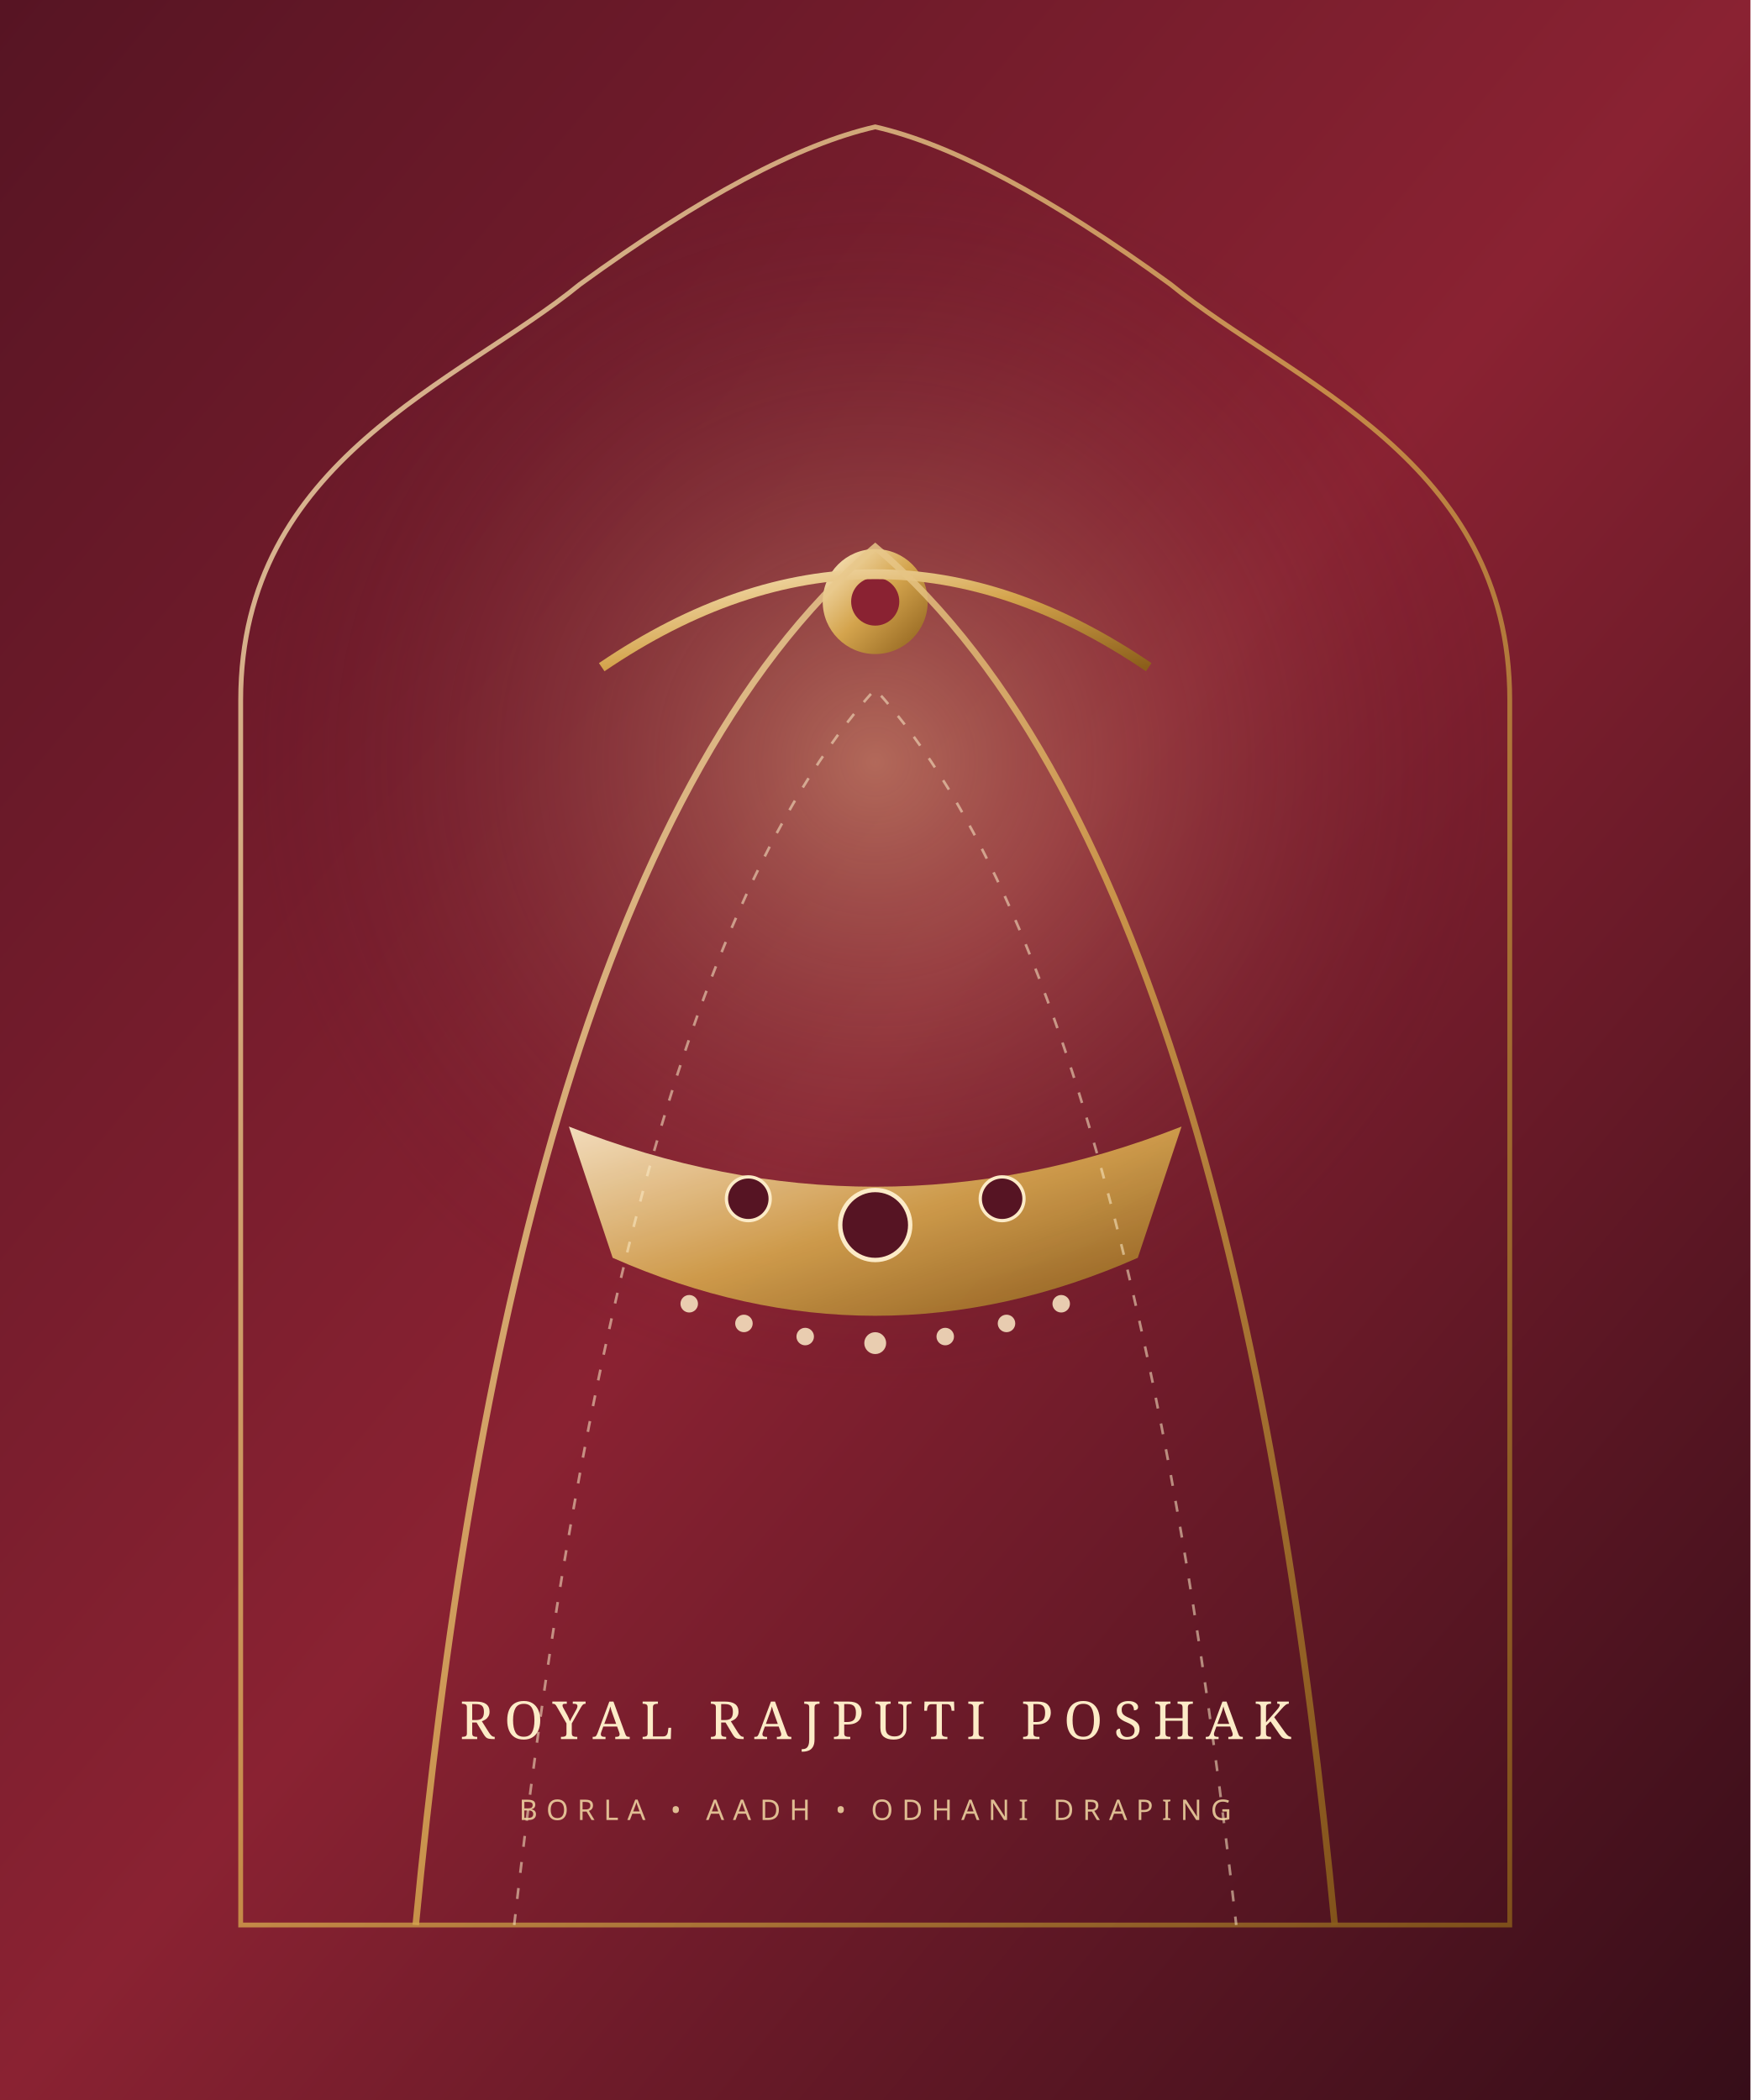
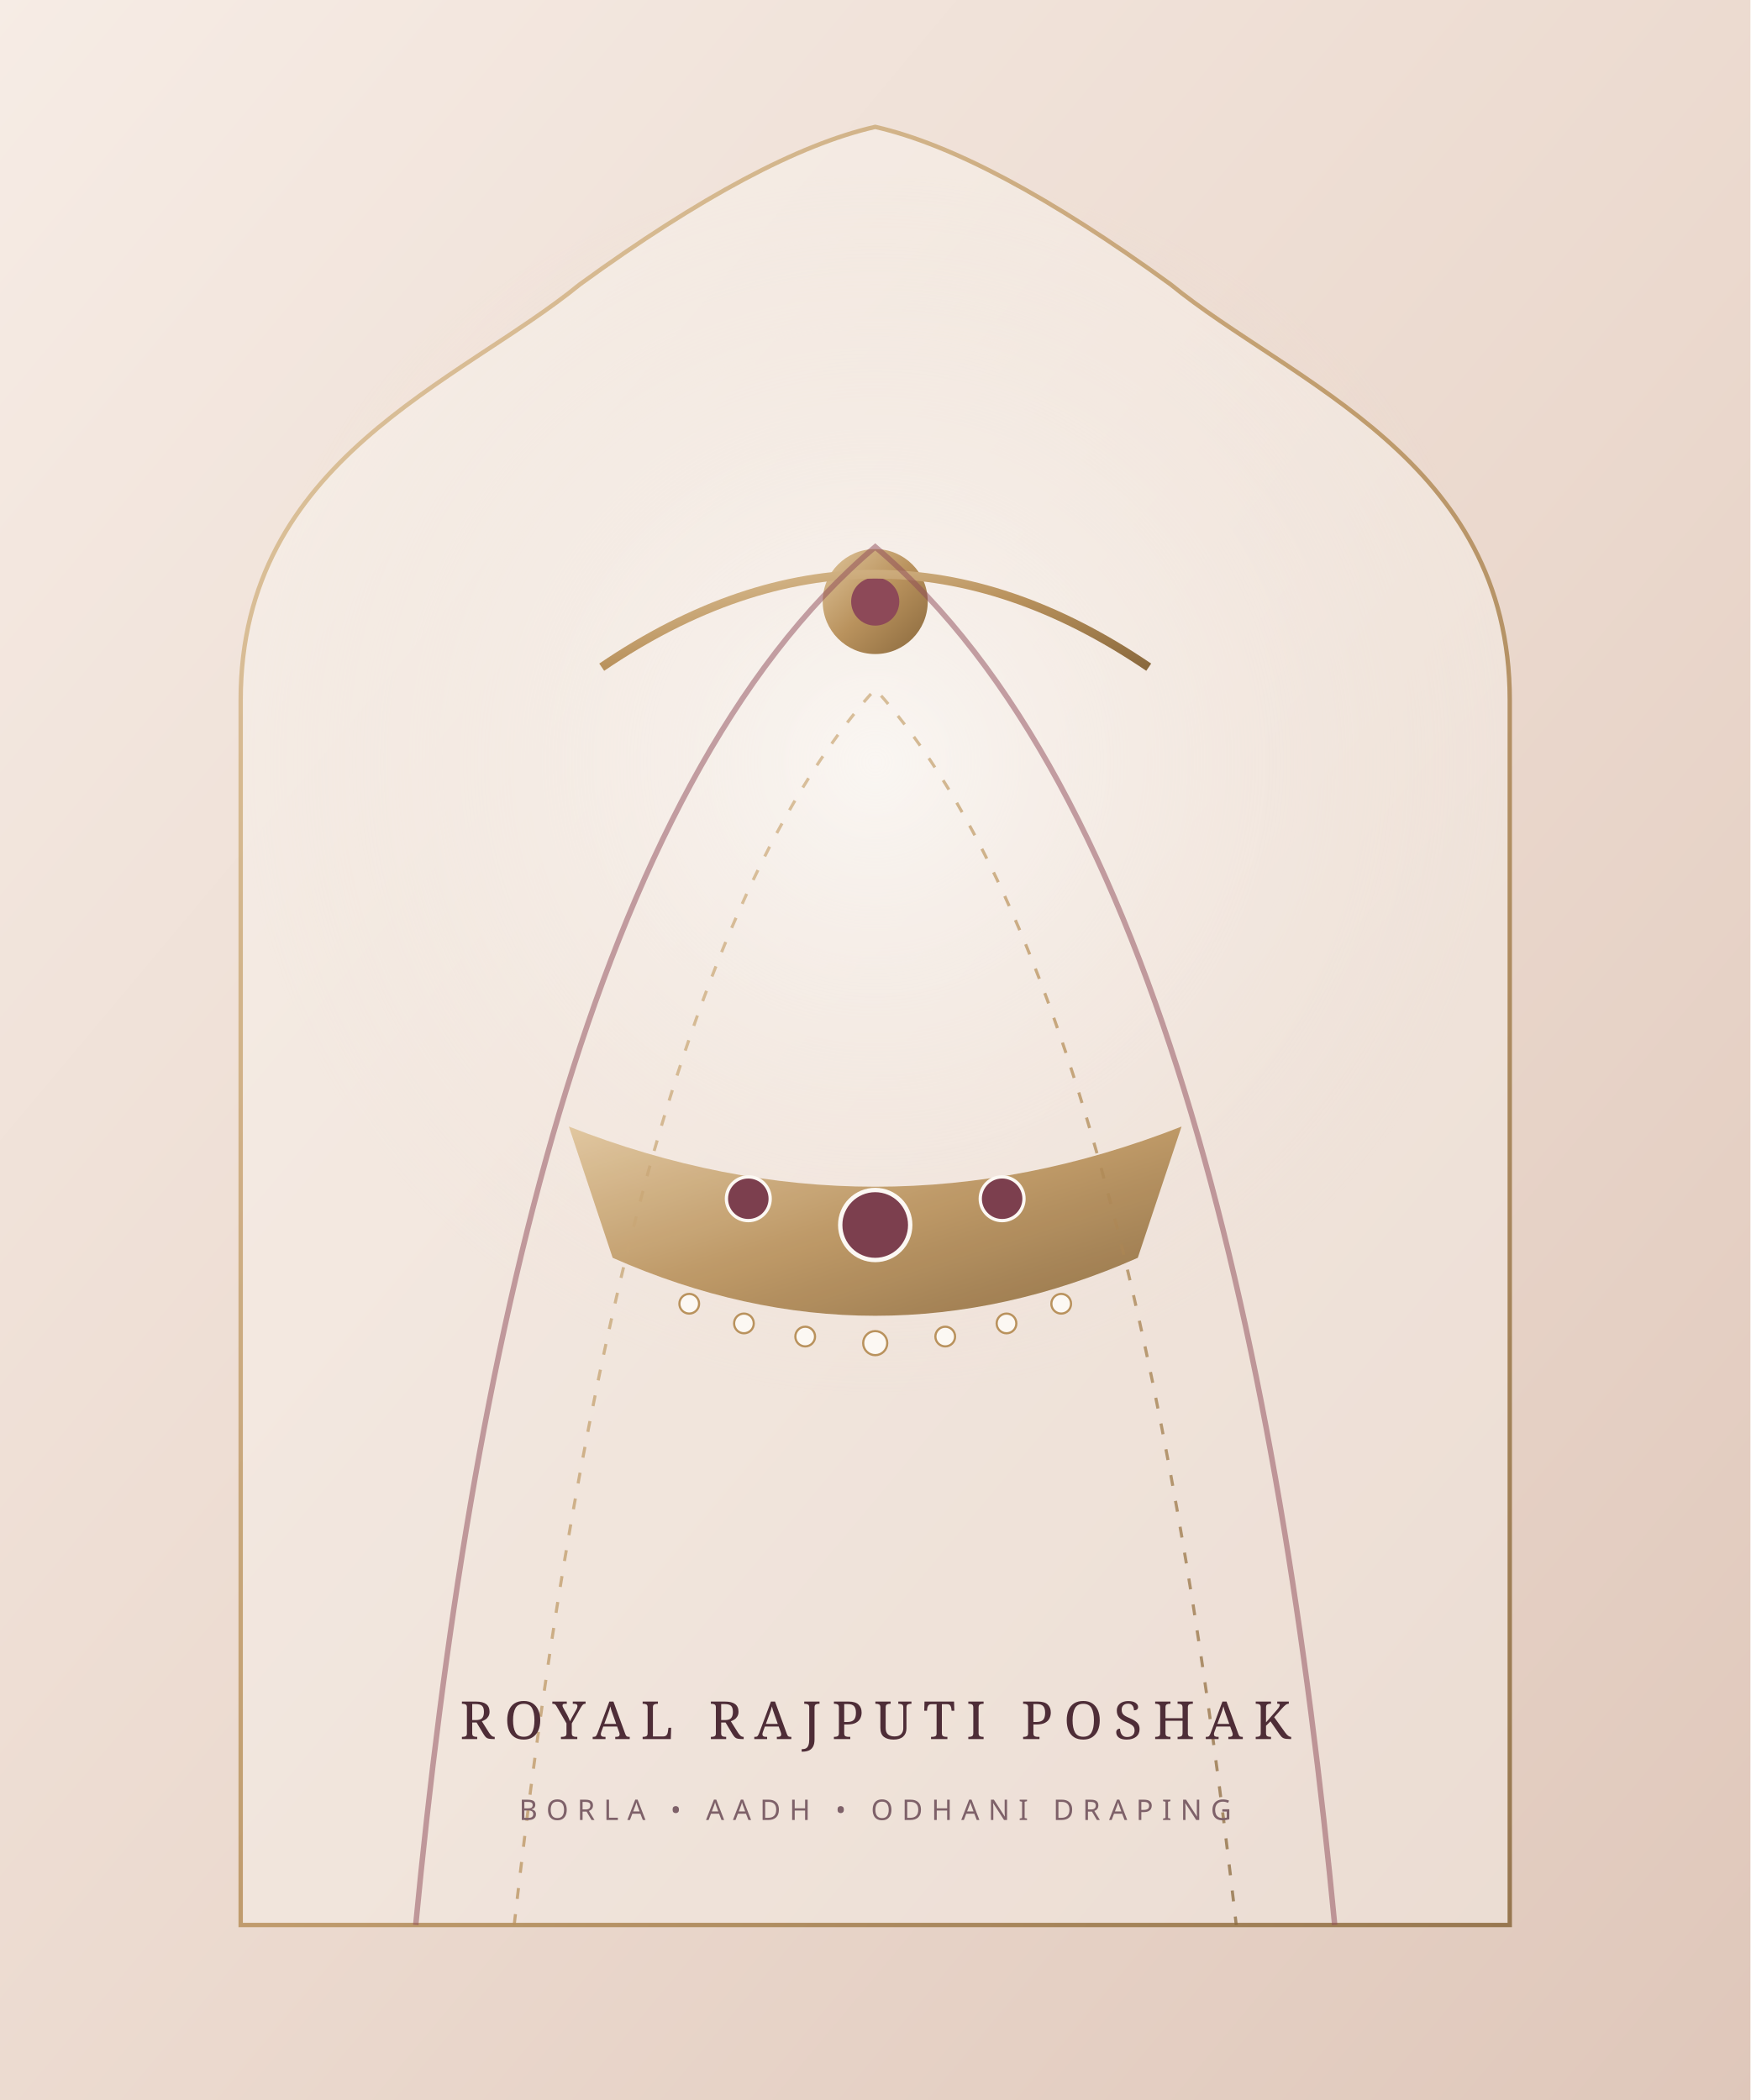
<svg xmlns="http://www.w3.org/2000/svg" viewBox="0 0 800 960" role="img" aria-label="Rajputi Poshak Bridal Artistry">
  <defs>
    <linearGradient id="bgRajputi" x1="0" y1="0" x2="1" y2="1">
-       <stop offset="0%" stop-color="#561423" />
-       <stop offset="50%" stop-color="#8A2232" />
-       <stop offset="100%" stop-color="#350D18" />
+       <stop offset="0%" stop-color="#F6ECE5" />
+       <stop offset="55%" stop-color="#EBD9CE" />
+       <stop offset="100%" stop-color="#DFC7BA" />
    </linearGradient>
    <linearGradient id="goldR" x1="0" y1="0" x2="1" y2="1">
-       <stop offset="0%" stop-color="#FCEBC7" />
-       <stop offset="50%" stop-color="#D4A44D" />
-       <stop offset="100%" stop-color="#8B5E1A" />
+       <stop offset="0%" stop-color="#DFC49A" />
+       <stop offset="50%" stop-color="#B9925D" />
+       <stop offset="100%" stop-color="#8A693D" />
    </linearGradient>
    <radialGradient id="glowR" cx="50%" cy="42%" r="45%">
-       <stop offset="0%" stop-color="#FFDF9E" stop-opacity="0.38" />
-       <stop offset="100%" stop-color="#561423" stop-opacity="0" />
+       <stop offset="0%" stop-color="#FFFFFF" stop-opacity="0.72" />
+       <stop offset="100%" stop-color="#EBD9CE" stop-opacity="0" />
    </radialGradient>
  </defs>
  <rect width="800" height="960" fill="url(#bgRajputi)" />
  <circle cx="400" cy="400" r="320" fill="url(#glowR)" />
-   <path d="M110 880 L110 320 C110 210 210 175 265 130 C320 90 365 66 400 58 C435 66 480 90 535 130 C590 175 690 210 690 320 L690 880 Z" fill="none" stroke="url(#goldR)" stroke-width="2.2" opacity="0.8" />
+   <path d="M110 880 L110 320 C110 210 210 175 265 130 C320 90 365 66 400 58 C435 66 480 90 535 130 C590 175 690 210 690 320 L690 880 Z" fill="#FCF8F3" fill-opacity="0.45" stroke="url(#goldR)" stroke-width="2" opacity="0.85" />
  <circle cx="400" cy="275" r="24" fill="url(#goldR)" />
-   <circle cx="400" cy="275" r="11" fill="#8A2232" />
-   <path d="M275 305 Q400 220 525 305" fill="none" stroke="url(#goldR)" stroke-width="4.5" />
+   <circle cx="400" cy="275" r="11" fill="#8D4958" />
+   <path d="M275 305 Q400 220 525 305" fill="none" stroke="url(#goldR)" stroke-width="4" />
  <path d="M260 515 Q400 570 540 515 L520 575 Q400 628 280 575 Z" fill="url(#goldR)" opacity="0.92" />
-   <circle cx="400" cy="560" r="16" fill="#561423" stroke="#FCEBC7" stroke-width="2" />
-   <circle cx="342" cy="548" r="10" fill="#561423" stroke="#FCEBC7" stroke-width="1.5" />
-   <circle cx="458" cy="548" r="10" fill="#561423" stroke="#FCEBC7" stroke-width="1.5" />
-   <path d="M190 880 C215 620 270 360 400 250 C530 360 585 620 610 880" fill="none" stroke="url(#goldR)" stroke-width="3" opacity="0.85" />
-   <path d="M235 880 C260 660 305 420 400 315 C495 420 540 660 565 880" fill="none" stroke="#FCEBC7" stroke-width="1.2" stroke-dasharray="5 7" opacity="0.55" />
-   <g fill="#FCEBC7" opacity="0.85">
-     <circle cx="315" cy="596" r="4" />
-     <circle cx="340" cy="605" r="4" />
-     <circle cx="368" cy="611" r="4" />
-     <circle cx="400" cy="614" r="5" />
-     <circle cx="432" cy="611" r="4" />
-     <circle cx="460" cy="605" r="4" />
-     <circle cx="485" cy="596" r="4" />
+   <circle cx="400" cy="560" r="16" fill="#7C3F4E" stroke="#FCF8F3" stroke-width="2" />
+   <circle cx="342" cy="548" r="10" fill="#7C3F4E" stroke="#FCF8F3" stroke-width="1.5" />
+   <circle cx="458" cy="548" r="10" fill="#7C3F4E" stroke="#FCF8F3" stroke-width="1.5" />
+   <path d="M190 880 C215 620 270 360 400 250 C530 360 585 620 610 880" fill="none" stroke="#8D4958" stroke-width="2.5" opacity="0.5" />
+   <path d="M235 880 C260 660 305 420 400 315 C495 420 540 660 565 880" fill="none" stroke="url(#goldR)" stroke-width="1.4" stroke-dasharray="5 7" opacity="0.75" />
+   <g fill="#FCF8F3" stroke="#B9925D" stroke-width="1">
+     <circle cx="315" cy="596" r="4.5" />
+     <circle cx="340" cy="605" r="4.5" />
+     <circle cx="368" cy="611" r="4.5" />
+     <circle cx="400" cy="614" r="5.5" />
+     <circle cx="432" cy="611" r="4.5" />
+     <circle cx="460" cy="605" r="4.5" />
+     <circle cx="485" cy="596" r="4.5" />
  </g>
-   <text x="400" y="795" text-anchor="middle" font-family="Georgia, serif" font-size="24" letter-spacing="5" fill="#FCEBC7">ROYAL RAJPUTI POSHAK</text>
-   <text x="400" y="832" text-anchor="middle" font-family="sans-serif" font-size="13" letter-spacing="4" fill="#F3D9A4" opacity="0.85">BORLA • AADH • ODHANI DRAPING</text>
+   <text x="400" y="795" text-anchor="middle" font-family="Georgia, serif" font-size="24" letter-spacing="5" fill="#4E2D37">ROYAL RAJPUTI POSHAK</text>
+   <text x="400" y="832" text-anchor="middle" font-family="sans-serif" font-size="13" letter-spacing="4" fill="#7E6169">BORLA • AADH • ODHANI DRAPING</text>
</svg>
